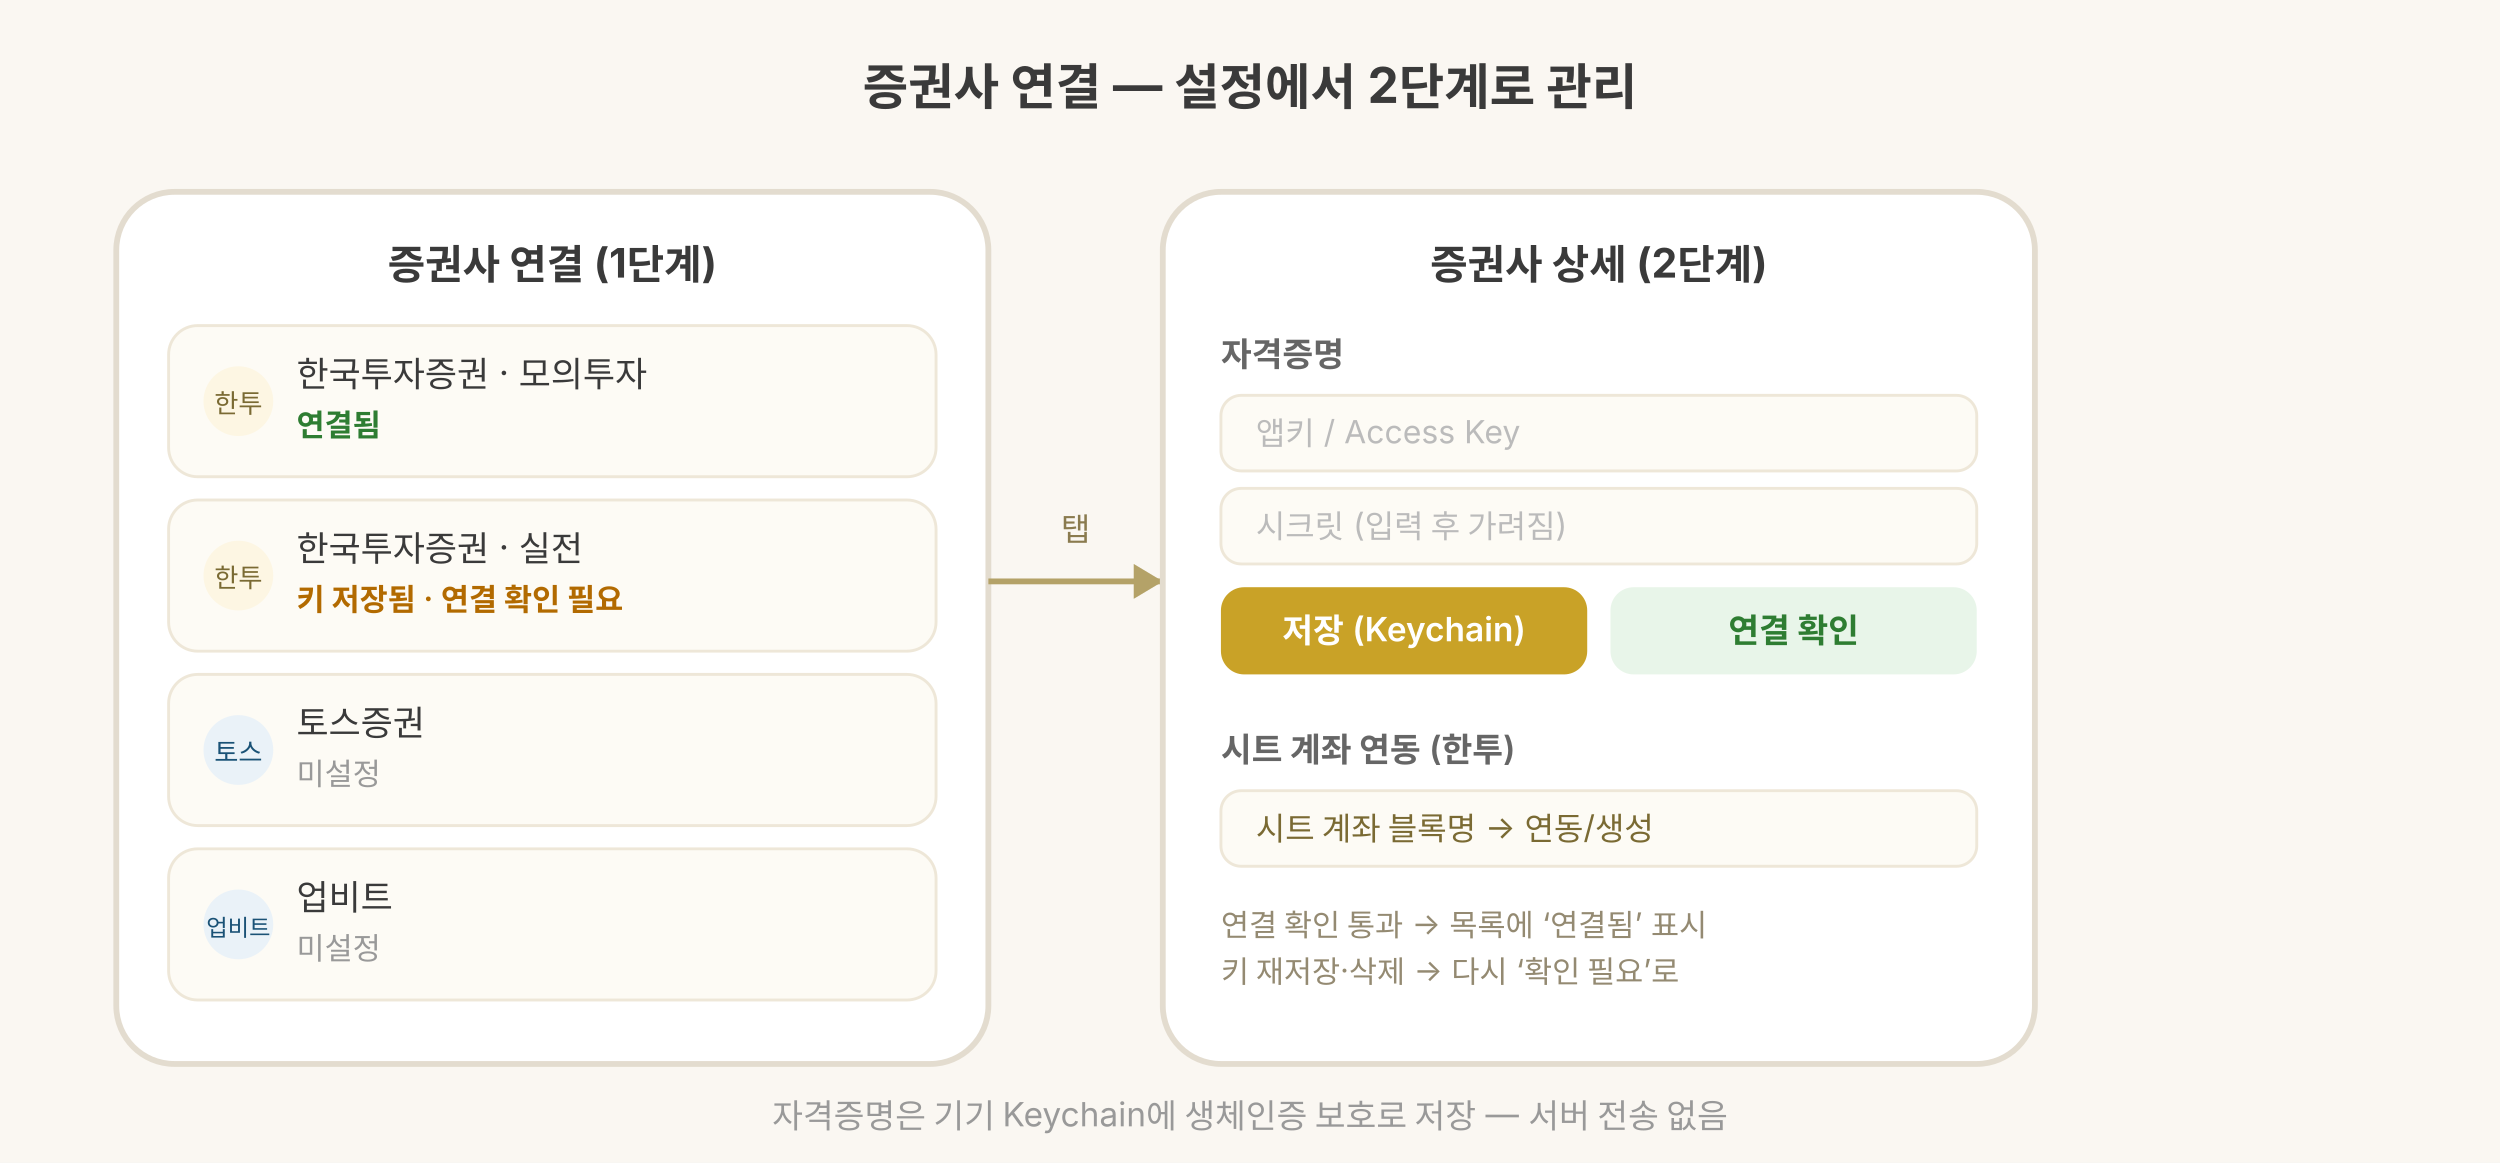
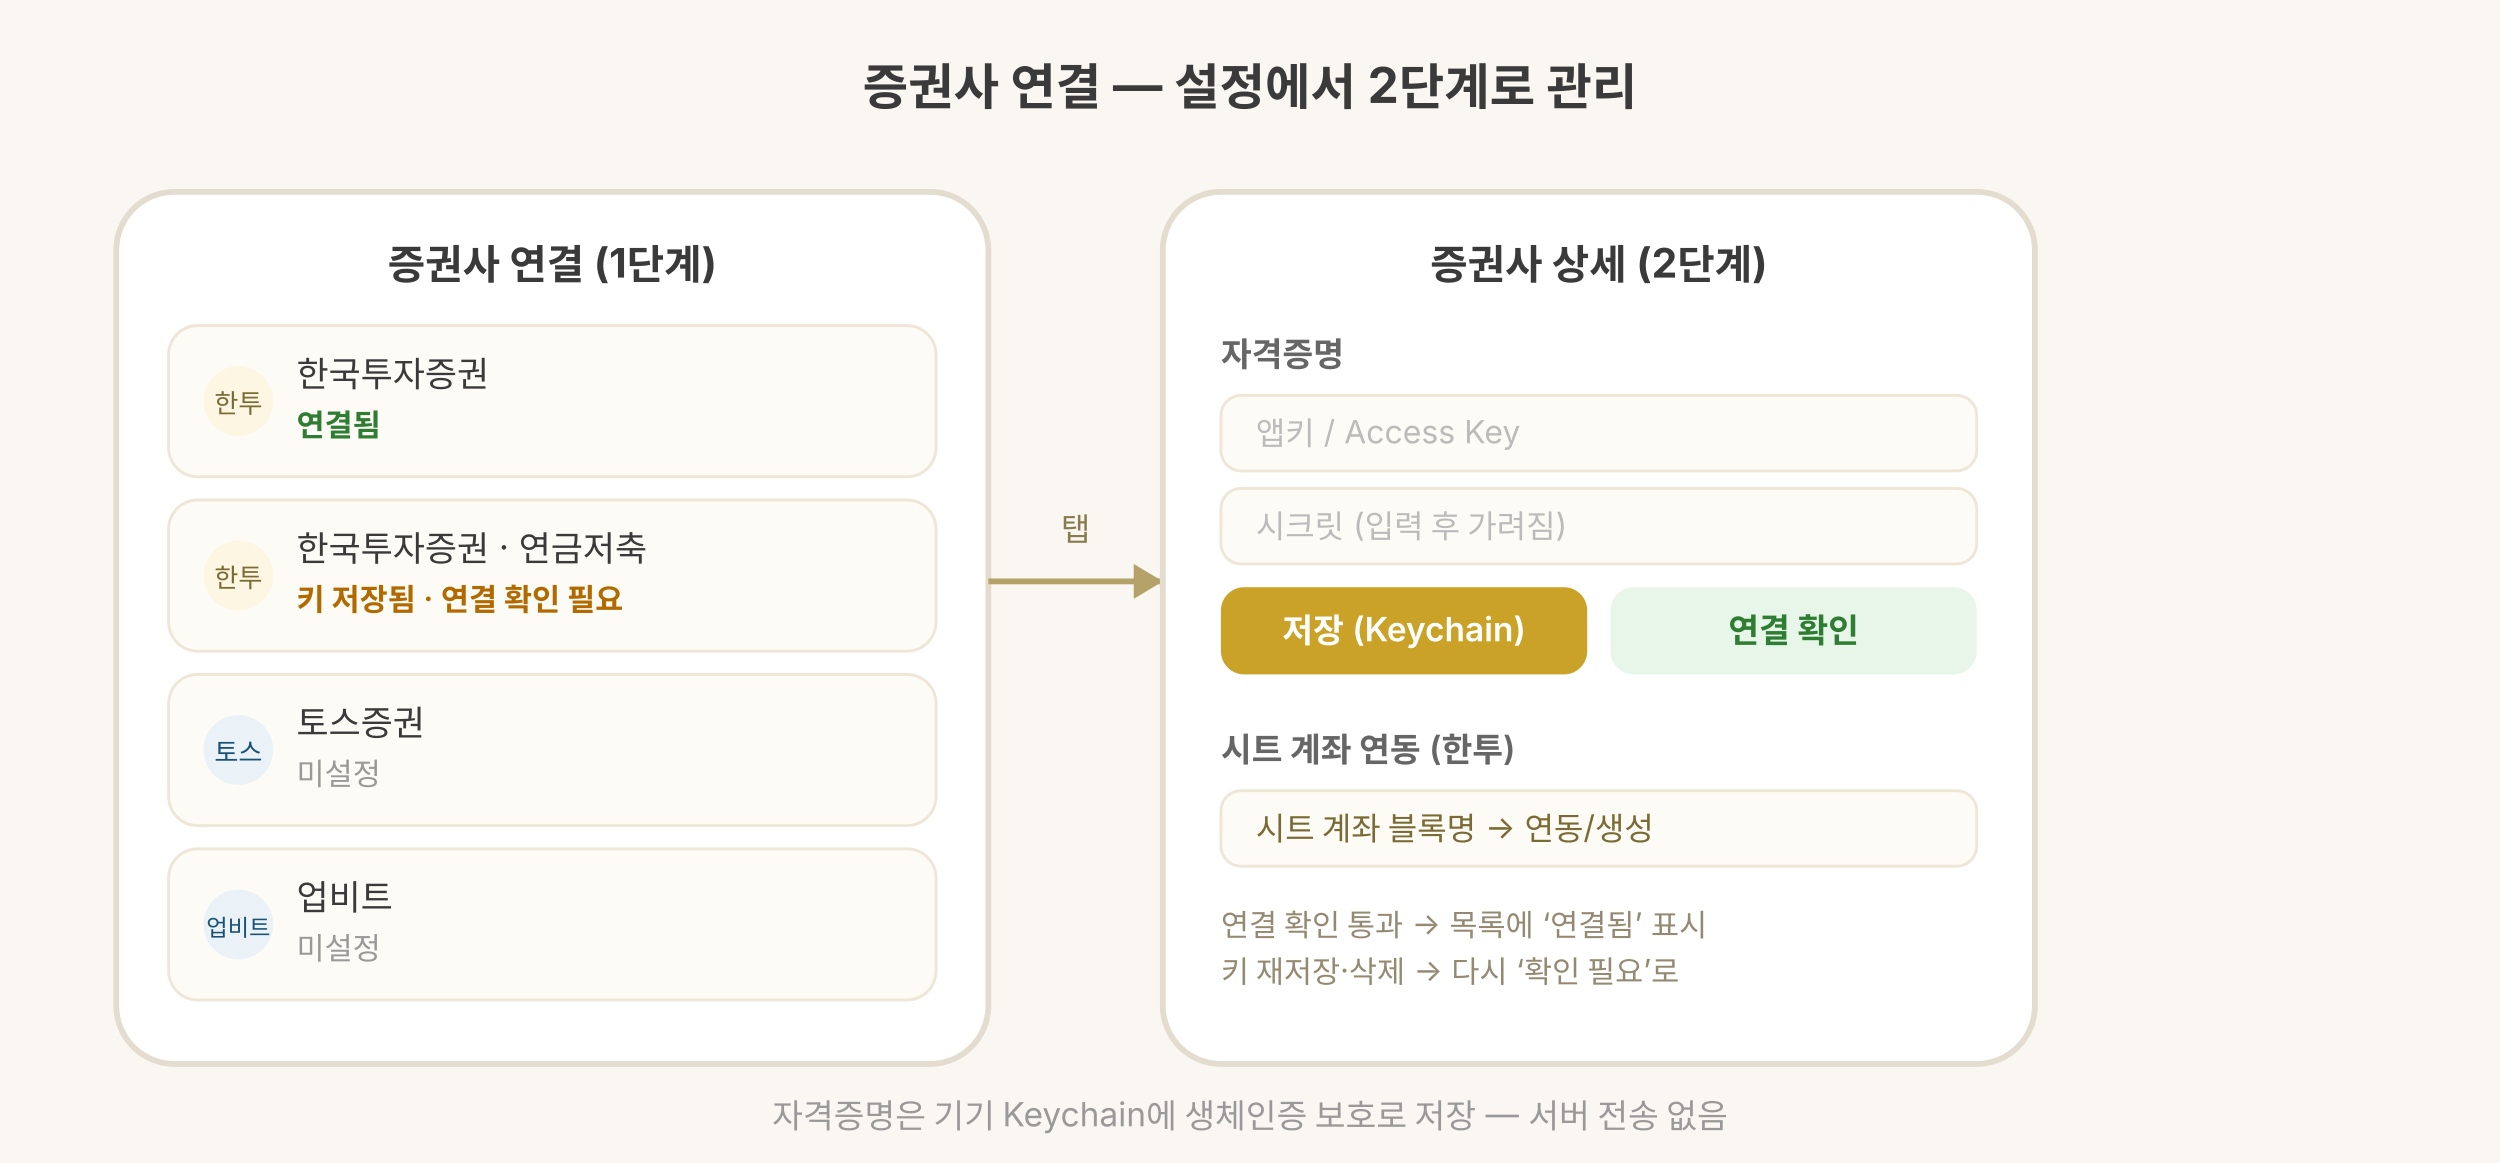
<svg xmlns="http://www.w3.org/2000/svg" viewBox="0 0 860 400" font-family="-apple-system, 'Apple SD Gothic Neo', sans-serif">
  <rect width="860" height="400" fill="#FAF7F2" />
  <text x="430" y="36" text-anchor="middle" font-size="17" font-weight="700" fill="#3A3A3A">증권사 연결 — 설정에서 2단계로 관리</text>
  <rect x="40" y="66" width="300" height="300" rx="20" fill="#FFFFFF" stroke="#E3DCCF" stroke-width="2" />
  <text x="190" y="96" text-anchor="middle" font-size="14" font-weight="700" fill="#3A3A3A">증권사 연결 (1단계)</text>
  <g>
    <rect x="58" y="112" width="264" height="52" rx="10" fill="#FDFBF5" stroke="#EEE7D8" />
    <circle cx="82" cy="138" r="12" fill="#FDF6E3" />
    <text x="82" y="142" text-anchor="middle" font-size="9" fill="#7A6A33">한투</text>
-     <text x="102" y="133" font-size="12" fill="#3A3A3A">한국투자증권 · 모의투자</text>
+     <text x="102" y="133" font-size="12" fill="#3A3A3A">한국투자증권</text>
    <text x="102" y="150" font-size="10.5" font-weight="600" fill="#2E7D32">연결됨</text>
  </g>
  <g>
    <rect x="58" y="172" width="264" height="52" rx="10" fill="#FDFBF5" stroke="#EEE7D8" />
    <circle cx="82" cy="198" r="12" fill="#FDF6E3" />
    <text x="82" y="202" text-anchor="middle" font-size="9" fill="#7A6A33">한투</text>
-     <text x="102" y="193" font-size="12" fill="#3A3A3A">한국투자증권 · 실전</text>
+     <text x="102" y="193" font-size="12" fill="#3A3A3A">한국투자증권 · 연금저축</text>
    <text x="102" y="210" font-size="10.5" font-weight="600" fill="#B26A00">키 저장됨 · 연결 확인 필요</text>
  </g>
  <g>
    <rect x="58" y="232" width="264" height="52" rx="10" fill="#FDFBF5" stroke="#EEE7D8" />
    <circle cx="82" cy="258" r="12" fill="#EAF2F8" />
    <text x="82" y="262" text-anchor="middle" font-size="9" fill="#1A5276">토스</text>
    <text x="102" y="253" font-size="12" fill="#3A3A3A">토스증권</text>
    <text x="102" y="270" font-size="10.5" fill="#999">미설정</text>
  </g>
  <g>
    <rect x="58" y="292" width="264" height="52" rx="10" fill="#FDFBF5" stroke="#EEE7D8" />
    <circle cx="82" cy="318" r="12" fill="#EAF2F8" />
    <text x="82" y="322" text-anchor="middle" font-size="8" fill="#1A5276">업비트</text>
    <text x="102" y="313" font-size="12" fill="#3A3A3A">업비트</text>
    <text x="102" y="330" font-size="10.5" fill="#999">미설정</text>
  </g>
  <line x1="340" y1="200" x2="400" y2="200" stroke="#B4A268" stroke-width="2" />
  <polygon points="400,200 390,194 390,206" fill="#B4A268" />
  <text x="370" y="186" text-anchor="middle" font-size="11" fill="#8A7B4F">탭</text>
  <rect x="400" y="66" width="300" height="300" rx="20" fill="#FFFFFF" stroke="#E3DCCF" stroke-width="2" />
  <text x="550" y="96" text-anchor="middle" font-size="14" font-weight="700" fill="#3A3A3A">증권사 상세 (2단계)</text>
  <text x="420" y="126" font-size="11.5" font-weight="600" fill="#666">자격증명</text>
  <rect x="420" y="136" width="260" height="26" rx="7" fill="#FDFBF5" stroke="#EEE7D8" />
  <text x="432" y="153" font-size="11" fill="#BBB">앱키 / Access Key</text>
  <rect x="420" y="168" width="260" height="26" rx="7" fill="#FDFBF5" stroke="#EEE7D8" />
  <text x="432" y="185" font-size="11" fill="#BBB">시크릿 (입력 후 가려짐)</text>
  <rect x="420" y="202" width="126" height="30" rx="8" fill="#C9A227" />
  <text x="483" y="221" text-anchor="middle" font-size="11.5" font-weight="600" fill="#FFF">저장 (Keychain)</text>
  <rect x="554" y="202" width="126" height="30" rx="8" fill="#E8F5E9" />
  <text x="617" y="221" text-anchor="middle" font-size="11.5" font-weight="600" fill="#2E7D32">연결 확인</text>
  <text x="420" y="262" font-size="11.5" font-weight="600" fill="#666">시트 계좌 연동 (한투)</text>
  <rect x="420" y="272" width="260" height="26" rx="7" fill="#FDFBF5" stroke="#EEE7D8" />
  <text x="432" y="289" font-size="11" fill="#7A6A33">시트 계좌 블록명 → 연동/생성</text>
  <text x="420" y="322" font-size="10.5" fill="#948A72">연결 확인 통과 → 목록에 ‘연결됨’ 표시</text>
  <text x="420" y="338" font-size="10.5" fill="#948A72">키 재저장·삭제 → 다시 ‘확인 필요’로</text>
  <text x="430" y="388" text-anchor="middle" font-size="11.5" fill="#999">자격증명은 기기 Keychain에 생체인증 보호로 저장 — 서버 전송 없음</text>
</svg>
